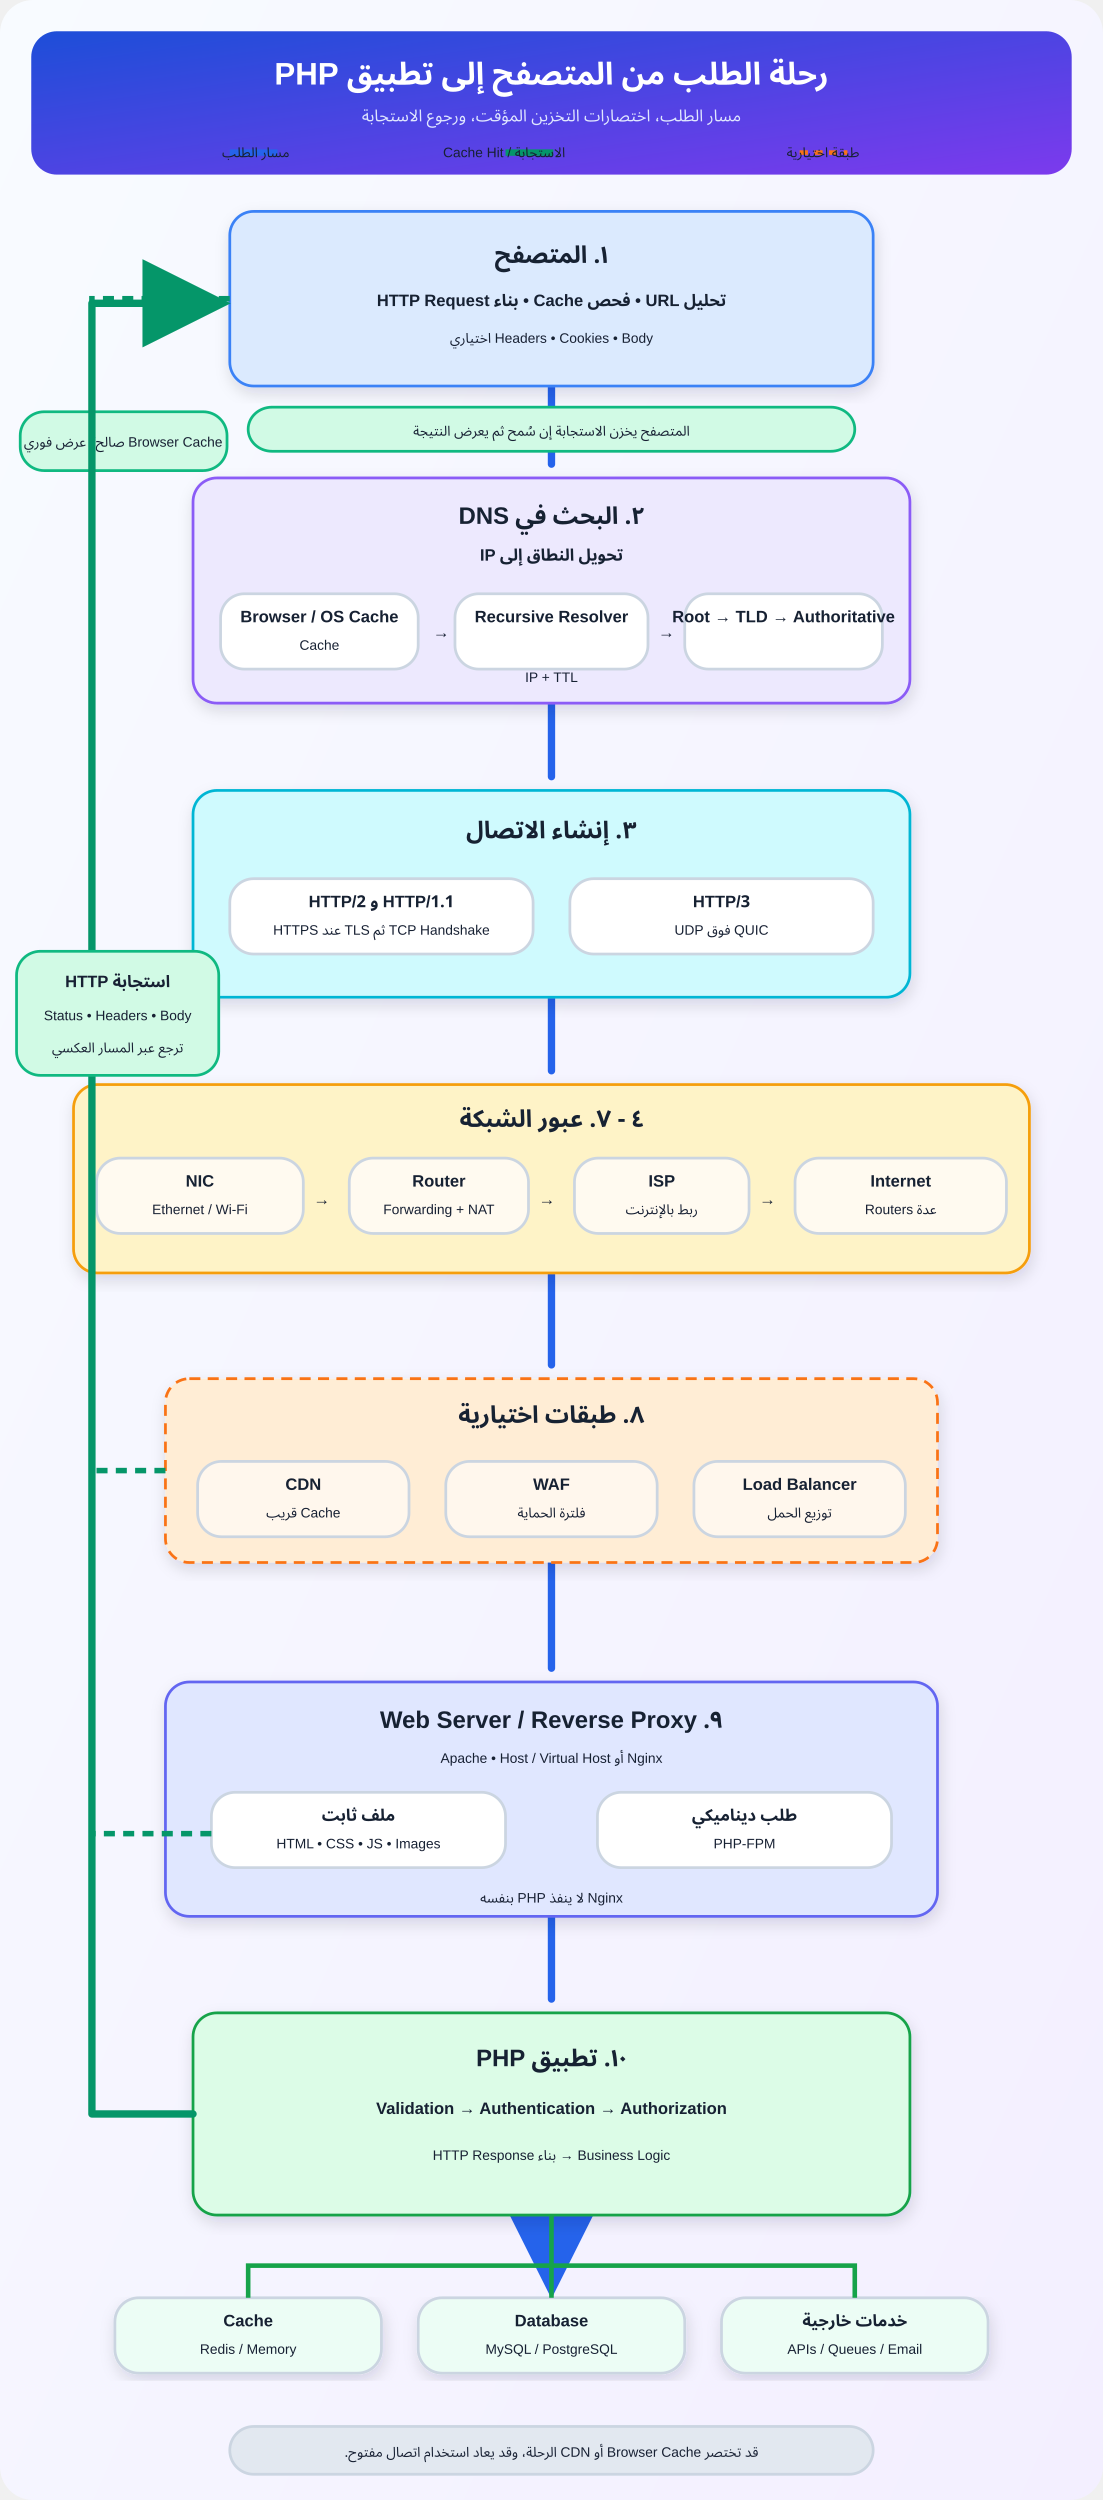
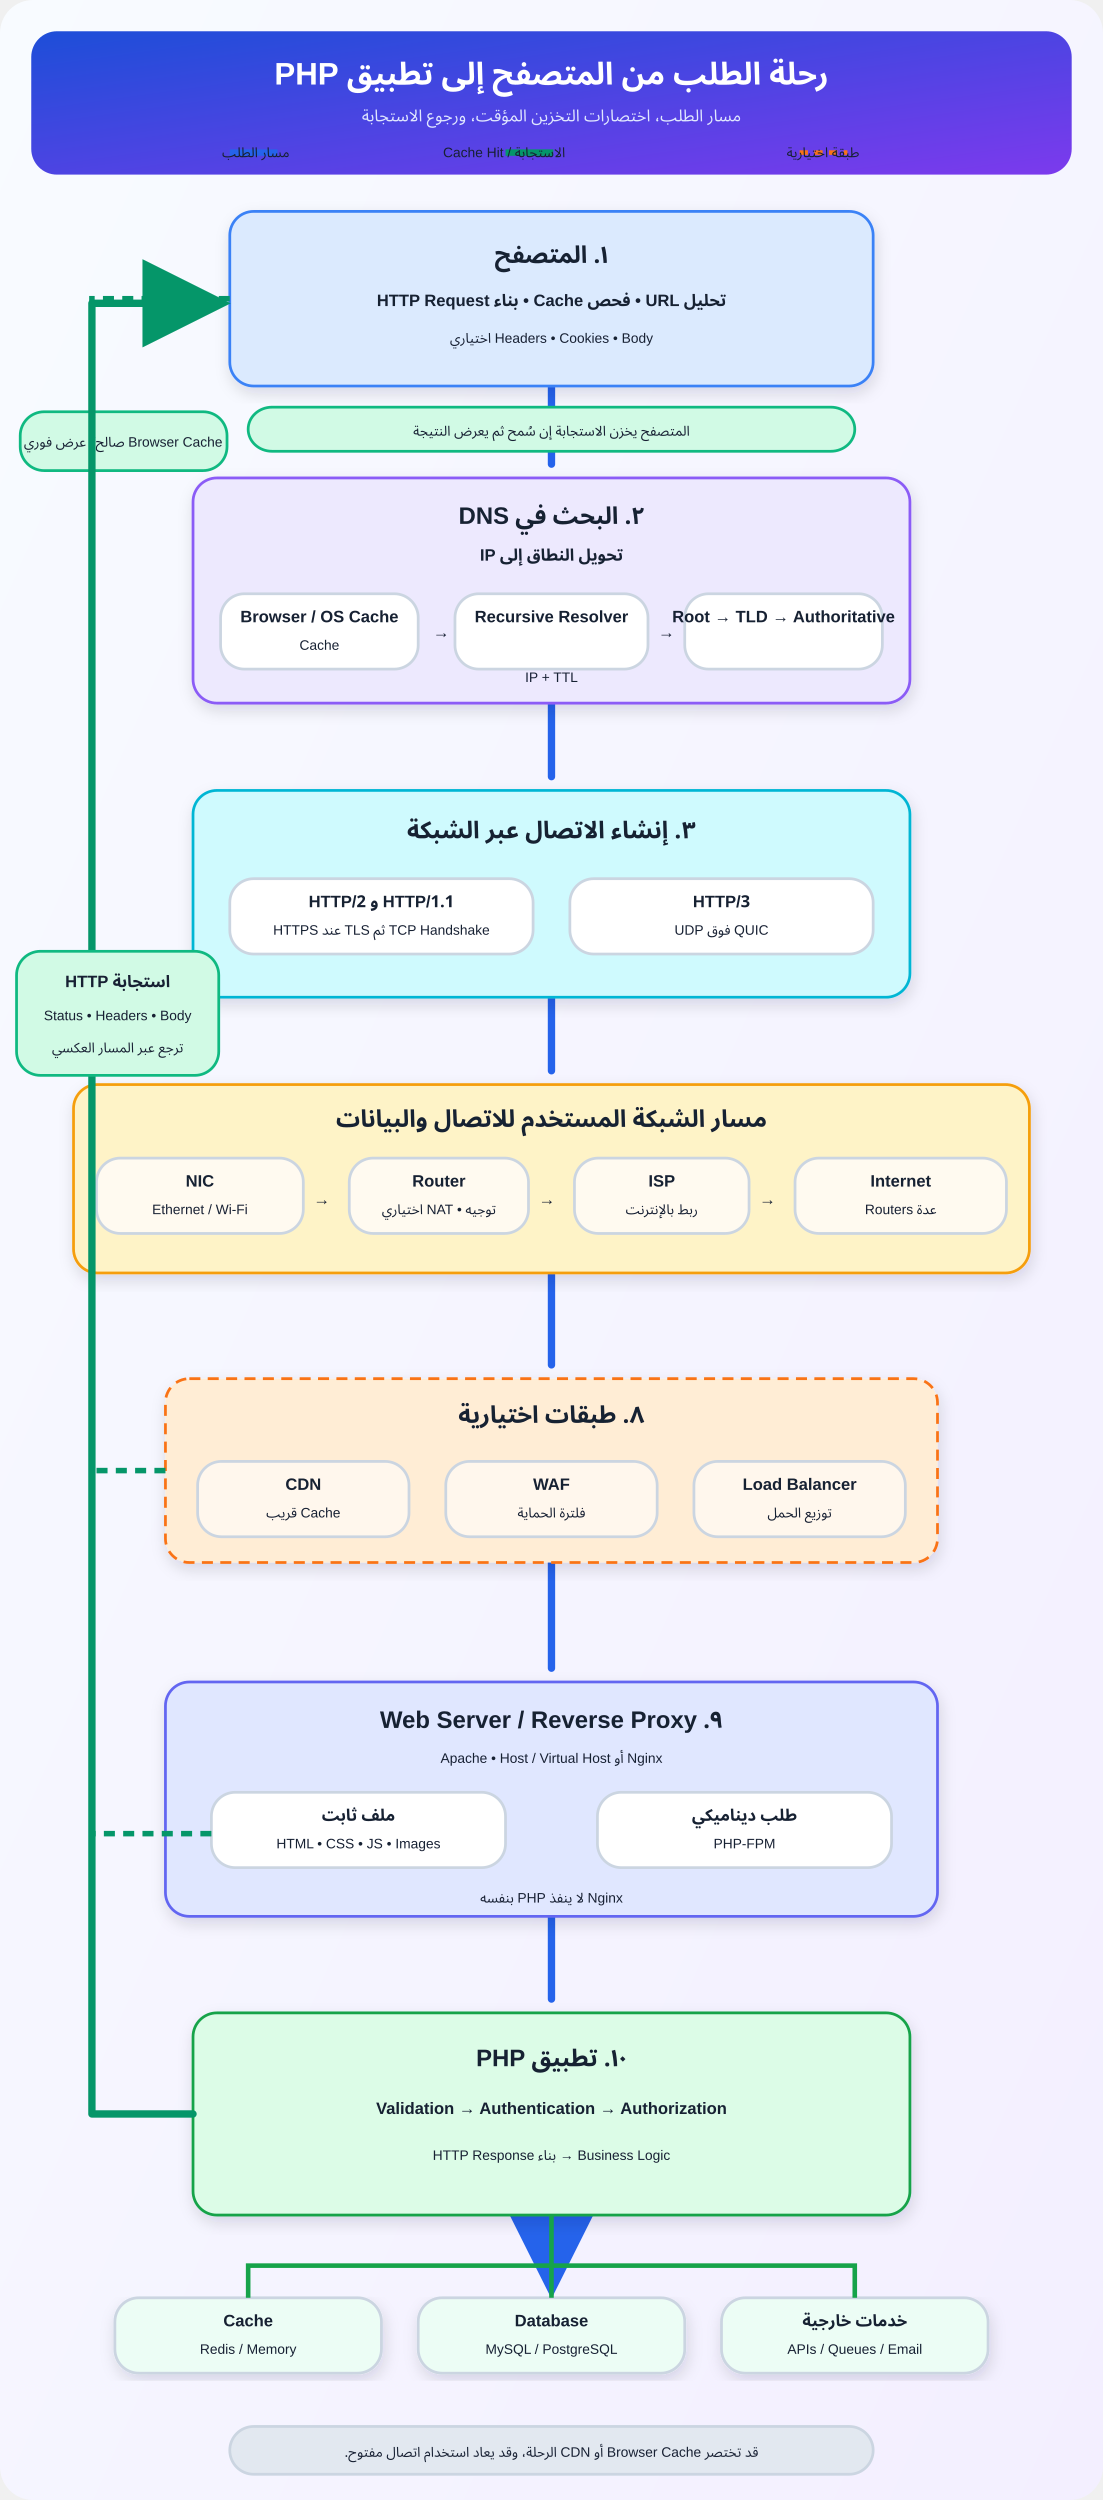
<svg xmlns="http://www.w3.org/2000/svg" width="1200" height="2720" viewBox="0 0 1200 2720" role="img" aria-labelledby="ttl dsc">
  <defs>
    <linearGradient id="bg" x2="1" y2="1">
      <stop stop-color="#f8fbff" />
      <stop offset="1" stop-color="#f3efff" />
    </linearGradient>
    <linearGradient id="hero" x2="1" y2="1">
      <stop stop-color="#1d4ed8" />
      <stop offset="1" stop-color="#7c3aed" />
    </linearGradient>
    <filter id="sh">
      <feDropShadow dy="7" stdDeviation="8" flood-color="#0f172a" flood-opacity=".13" />
    </filter>
    <marker id="ab" markerWidth="12" markerHeight="12" refX="10" refY="6" orient="auto">
      <path d="M0 0L12 6L0 12Z" fill="#2563eb" />
    </marker>
    <marker id="ag" markerWidth="12" markerHeight="12" refX="10" refY="6" orient="auto">
      <path d="M0 0L12 6L0 12Z" fill="#059669" />
    </marker>
    <style>text{font-family:"Segoe UI","Noto Sans Arabic",Arial,sans-serif;fill:#172033}.h{font-size:34px;font-weight:700;fill:#fff}.hs{font-size:18px;fill:#e0e7ff}.t{font-size:26px;font-weight:700}.d{font-size:18px;font-weight:600}.s{font-size:15px}.n{filter:url(#sh)}.rq{fill:none;stroke:#2563eb;stroke-width:8;stroke-linecap:round;marker-end:url(#ab)}.rs{fill:none;stroke:#059669;stroke-width:8;stroke-linecap:round;stroke-linejoin:round;marker-end:url(#ag)}.br{fill:none;stroke:#059669;stroke-width:6;stroke-dasharray:12 9}</style>
  </defs>
  <rect width="1200" height="2720" rx="36" fill="url(#bg)" />
  <rect x="34" y="34" width="1132" height="156" rx="28" fill="url(#hero)" />
  <text class="h" x="600" y="92" text-anchor="middle" direction="rtl">رحلة الطلب من المتصفح إلى تطبيق PHP</text>
  <text class="hs" x="600" y="132" text-anchor="middle" direction="rtl">مسار الطلب، اختصارات التخزين المؤقت، ورجوع الاستجابة</text>
  <g transform="translate(250 166)">
    <line x2="52" stroke="#2563eb" stroke-width="7" />
    <text class="s" x="65" y="5" text-anchor="start" direction="rtl">مسار الطلب</text>
    <line x1="300" x2="352" stroke="#059669" stroke-width="7" />
    <text class="s" x="365" y="5" text-anchor="start" direction="rtl">الاستجابة / Cache Hit</text>
    <line x1="620" x2="672" stroke="#f97316" stroke-width="5" stroke-dasharray="9 7" />
    <text class="s" x="685" y="5" text-anchor="start" direction="rtl">طبقة اختيارية</text>
  </g>
  <path class="rq" d="M600 420V505M600 765V845M600 1085V1165M600 1385V1485M600 1700V1815M600 2085V2175M600 2410V2485" />
  <g class="n">
    <rect x="250" y="230" width="700" height="190" rx="26" fill="#dbeafe" stroke="#3b82f6" stroke-width="3" />
    <text class="t" x="600" y="286" text-anchor="middle" direction="rtl">١. المتصفح</text>
    <text class="d" x="600" y="333" text-anchor="middle" direction="rtl">تحليل URL • فحص Cache • بناء HTTP Request</text>
    <text class="s" x="600" y="373" text-anchor="middle" direction="rtl">Headers • Cookies • Body اختياري</text>
  </g>
  <path class="br" d="M250 325H100V2190" />
  <rect x="22" y="448" width="225" height="64" rx="26" fill="#d1fae5" stroke="#10b981" stroke-width="3" />
  <text class="s" x="134" y="486" text-anchor="middle" direction="rtl">Browser Cache صالح؟ عرض فوري</text>
  <g class="n">
    <rect x="210" y="520" width="780" height="245" rx="26" fill="#ede9fe" stroke="#8b5cf6" stroke-width="3" />
    <text class="t" x="600" y="570" text-anchor="middle" direction="rtl">٢. البحث في DNS</text>
    <text class="d" x="600" y="610" text-anchor="middle" direction="rtl">تحويل النطاق إلى IP</text>
    <rect x="240" y="646" width="215" height="82" rx="26" fill="#fff" stroke="#cbd5e1" stroke-width="3" />
    <text class="d" x="347.5" y="677" text-anchor="middle" direction="rtl">Browser / OS Cache</text>
    <text class="s" x="347.5" y="707" text-anchor="middle" direction="rtl">Cache</text>
    <text class="d" x="480" y="694" text-anchor="middle" direction="rtl">→</text>
    <rect x="495" y="646" width="210" height="82" rx="26" fill="#fff" stroke="#cbd5e1" stroke-width="3" />
    <text class="d" x="600" y="677" text-anchor="middle" direction="rtl">Recursive Resolver</text>
    <text class="s" x="600" y="707" text-anchor="middle" direction="rtl" />
    <text class="d" x="725" y="694" text-anchor="middle" direction="rtl">→</text>
    <rect x="745" y="646" width="215" height="82" rx="26" fill="#fff" stroke="#cbd5e1" stroke-width="3" />
    <text class="d" x="852.5" y="677" text-anchor="middle" direction="rtl">Root → TLD → Authoritative</text>
    <text class="s" x="852.5" y="707" text-anchor="middle" direction="rtl" />
    <text class="s" x="600" y="742" text-anchor="middle" direction="rtl">IP + TTL</text>
  </g>
  <g class="n">
    <rect x="210" y="860" width="780" height="225" rx="26" fill="#cffafe" stroke="#06b6d4" stroke-width="3" />
-     <text class="t" x="600" y="912" text-anchor="middle" direction="rtl">٣. إنشاء الاتصال</text>
+     <text class="t" x="600" y="912" text-anchor="middle" direction="rtl">٣. إنشاء الاتصال عبر الشبكة</text>
    <rect x="250" y="956" width="330" height="82" rx="26" fill="#fff" stroke="#cbd5e1" stroke-width="3" />
    <text class="d" x="415" y="987" text-anchor="middle" direction="rtl">HTTP/1.1 و HTTP/2</text>
    <text class="s" x="415" y="1017" text-anchor="middle" direction="rtl">TCP Handshake ثم TLS عند HTTPS</text>
    <rect x="620" y="956" width="330" height="82" rx="26" fill="#fff" stroke="#cbd5e1" stroke-width="3" />
    <text class="d" x="785" y="987" text-anchor="middle" direction="rtl">HTTP/3</text>
    <text class="s" x="785" y="1017" text-anchor="middle" direction="rtl">QUIC فوق UDP</text>
  </g>
  <g class="n">
    <rect x="80" y="1180" width="1040" height="205" rx="26" fill="#fef3c7" stroke="#f59e0b" stroke-width="3" />
-     <text class="t" x="600" y="1226" text-anchor="middle" direction="rtl">٤ - ٧. عبور الشبكة</text>
+     <text class="t" x="600" y="1226" text-anchor="middle" direction="rtl">مسار الشبكة المستخدم للاتصال والبيانات</text>
    <rect x="105" y="1260" width="225" height="82" rx="26" fill="#fffaf0" stroke="#cbd5e1" stroke-width="3" />
    <text class="d" x="217.5" y="1291" text-anchor="middle" direction="rtl">NIC</text>
    <text class="s" x="217.5" y="1321" text-anchor="middle" direction="rtl">Ethernet / Wi-Fi</text>
    <text class="d" x="350" y="1311" text-anchor="middle" direction="rtl">→</text>
    <rect x="380" y="1260" width="195" height="82" rx="26" fill="#fffaf0" stroke="#cbd5e1" stroke-width="3" />
    <text class="d" x="477.5" y="1291" text-anchor="middle" direction="rtl">Router</text>
-     <text class="s" x="477.5" y="1321" text-anchor="middle" direction="rtl">Forwarding + NAT</text>
+     <text class="s" x="477.5" y="1321" text-anchor="middle" direction="rtl">توجيه • NAT اختياري</text>
    <text class="d" x="595" y="1311" text-anchor="middle" direction="rtl">→</text>
    <rect x="625" y="1260" width="190" height="82" rx="26" fill="#fffaf0" stroke="#cbd5e1" stroke-width="3" />
    <text class="d" x="720" y="1291" text-anchor="middle" direction="rtl">ISP</text>
    <text class="s" x="720" y="1321" text-anchor="middle" direction="rtl">ربط بالإنترنت</text>
    <text class="d" x="835" y="1311" text-anchor="middle" direction="rtl">→</text>
    <rect x="865" y="1260" width="230" height="82" rx="26" fill="#fffaf0" stroke="#cbd5e1" stroke-width="3" />
    <text class="d" x="980" y="1291" text-anchor="middle" direction="rtl">Internet</text>
    <text class="s" x="980" y="1321" text-anchor="middle" direction="rtl">عدة Routers</text>
  </g>
  <g class="n">
    <rect x="180" y="1500" width="840" height="200" rx="26" fill="#ffedd5" stroke="#f97316" stroke-width="3" stroke-dasharray="12 8" />
    <text class="t" x="600" y="1548" text-anchor="middle" direction="rtl">٨. طبقات اختيارية</text>
    <rect x="215" y="1590" width="230" height="82" rx="26" fill="#fff7ed" stroke="#cbd5e1" stroke-width="3" />
    <text class="d" x="330" y="1621" text-anchor="middle" direction="rtl">CDN</text>
    <text class="s" x="330" y="1651" text-anchor="middle" direction="rtl">Cache قريب</text>
    <rect x="485" y="1590" width="230" height="82" rx="26" fill="#fff7ed" stroke="#cbd5e1" stroke-width="3" />
    <text class="d" x="600" y="1621" text-anchor="middle" direction="rtl">WAF</text>
    <text class="s" x="600" y="1651" text-anchor="middle" direction="rtl">فلترة الحماية</text>
    <rect x="755" y="1590" width="230" height="82" rx="26" fill="#fff7ed" stroke="#cbd5e1" stroke-width="3" />
    <text class="d" x="870" y="1621" text-anchor="middle" direction="rtl">Load Balancer</text>
    <text class="s" x="870" y="1651" text-anchor="middle" direction="rtl">توزيع الحمل</text>
  </g>
  <path class="br" d="M180 1600H100" />
  <g class="n">
    <rect x="180" y="1830" width="840" height="255" rx="26" fill="#e0e7ff" stroke="#6366f1" stroke-width="3" />
    <text class="t" x="600" y="1880" text-anchor="middle" direction="rtl">٩. Web Server / Reverse Proxy</text>
    <text class="s" x="600" y="1918" text-anchor="middle" direction="rtl">Nginx أو Apache • Host / Virtual Host</text>
    <rect x="230" y="1950" width="320" height="82" rx="26" fill="#fff" stroke="#cbd5e1" stroke-width="3" />
    <text class="d" x="390" y="1981" text-anchor="middle" direction="rtl">ملف ثابت</text>
    <text class="s" x="390" y="2011" text-anchor="middle" direction="rtl">HTML • CSS • JS • Images</text>
    <rect x="650" y="1950" width="320" height="82" rx="26" fill="#fff" stroke="#cbd5e1" stroke-width="3" />
    <text class="d" x="810" y="1981" text-anchor="middle" direction="rtl">طلب ديناميكي</text>
    <text class="s" x="810" y="2011" text-anchor="middle" direction="rtl">PHP-FPM</text>
    <text class="s" x="600" y="2070" text-anchor="middle" direction="rtl">Nginx لا ينفذ PHP بنفسه</text>
  </g>
  <path class="br" d="M230 1995H100" />
  <g class="n">
    <rect x="210" y="2190" width="780" height="220" rx="26" fill="#dcfce7" stroke="#16a34a" stroke-width="3" />
    <text class="t" x="600" y="2248" text-anchor="middle" direction="rtl">١٠. تطبيق PHP</text>
    <text class="d" x="600" y="2300" text-anchor="middle" direction="rtl">Validation → Authentication → Authorization</text>
    <text class="s" x="600" y="2350" text-anchor="middle" direction="rtl">Business Logic → بناء HTTP Response</text>
  </g>
  <g class="n">
    <rect x="125" y="2500" width="290" height="82" rx="26" fill="#ecfdf5" stroke="#cbd5e1" stroke-width="3" />
    <text class="d" x="270" y="2531" text-anchor="middle" direction="rtl">Cache</text>
    <text class="s" x="270" y="2561" text-anchor="middle" direction="rtl">Redis / Memory</text>
    <rect x="455" y="2500" width="290" height="82" rx="26" fill="#ecfdf5" stroke="#cbd5e1" stroke-width="3" />
    <text class="d" x="600" y="2531" text-anchor="middle" direction="rtl">Database</text>
    <text class="s" x="600" y="2561" text-anchor="middle" direction="rtl">MySQL / PostgreSQL</text>
    <rect x="785" y="2500" width="290" height="82" rx="26" fill="#ecfdf5" stroke="#cbd5e1" stroke-width="3" />
    <text class="d" x="930" y="2531" text-anchor="middle" direction="rtl">خدمات خارجية</text>
    <text class="s" x="930" y="2561" text-anchor="middle" direction="rtl">APIs / Queues / Email</text>
  </g>
  <path d="M600 2410V2465H270V2500M600 2465V2500M600 2465H930V2500" fill="none" stroke="#16a34a" stroke-width="5" />
  <path class="rs" d="M210 2300H100V330H235" />
  <rect x="18" y="1035" width="220" height="135" rx="26" fill="#d1fae5" stroke="#10b981" stroke-width="3" />
  <text class="d" x="128" y="1074" text-anchor="middle" direction="rtl">استجابة HTTP</text>
  <text class="s" x="128" y="1110" text-anchor="middle" direction="rtl">Status • Headers • Body</text>
  <text class="s" x="128" y="1145" text-anchor="middle" direction="rtl">ترجع عبر المسار العكسي</text>
  <rect x="270" y="443" width="660" height="48" rx="26" fill="#d1fae5" stroke="#10b981" stroke-width="3" />
  <text class="s" x="600" y="474" text-anchor="middle" direction="rtl">المتصفح يخزن الاستجابة إن سُمح ثم يعرض النتيجة</text>
  <rect x="250" y="2640" width="700" height="52" rx="26" fill="#e2e8f0" stroke="#cbd5e1" stroke-width="3" />
  <text class="s" x="600" y="2673" text-anchor="middle" direction="rtl">قد تختصر Browser Cache أو CDN الرحلة، وقد يعاد استخدام اتصال مفتوح.</text>
</svg>
